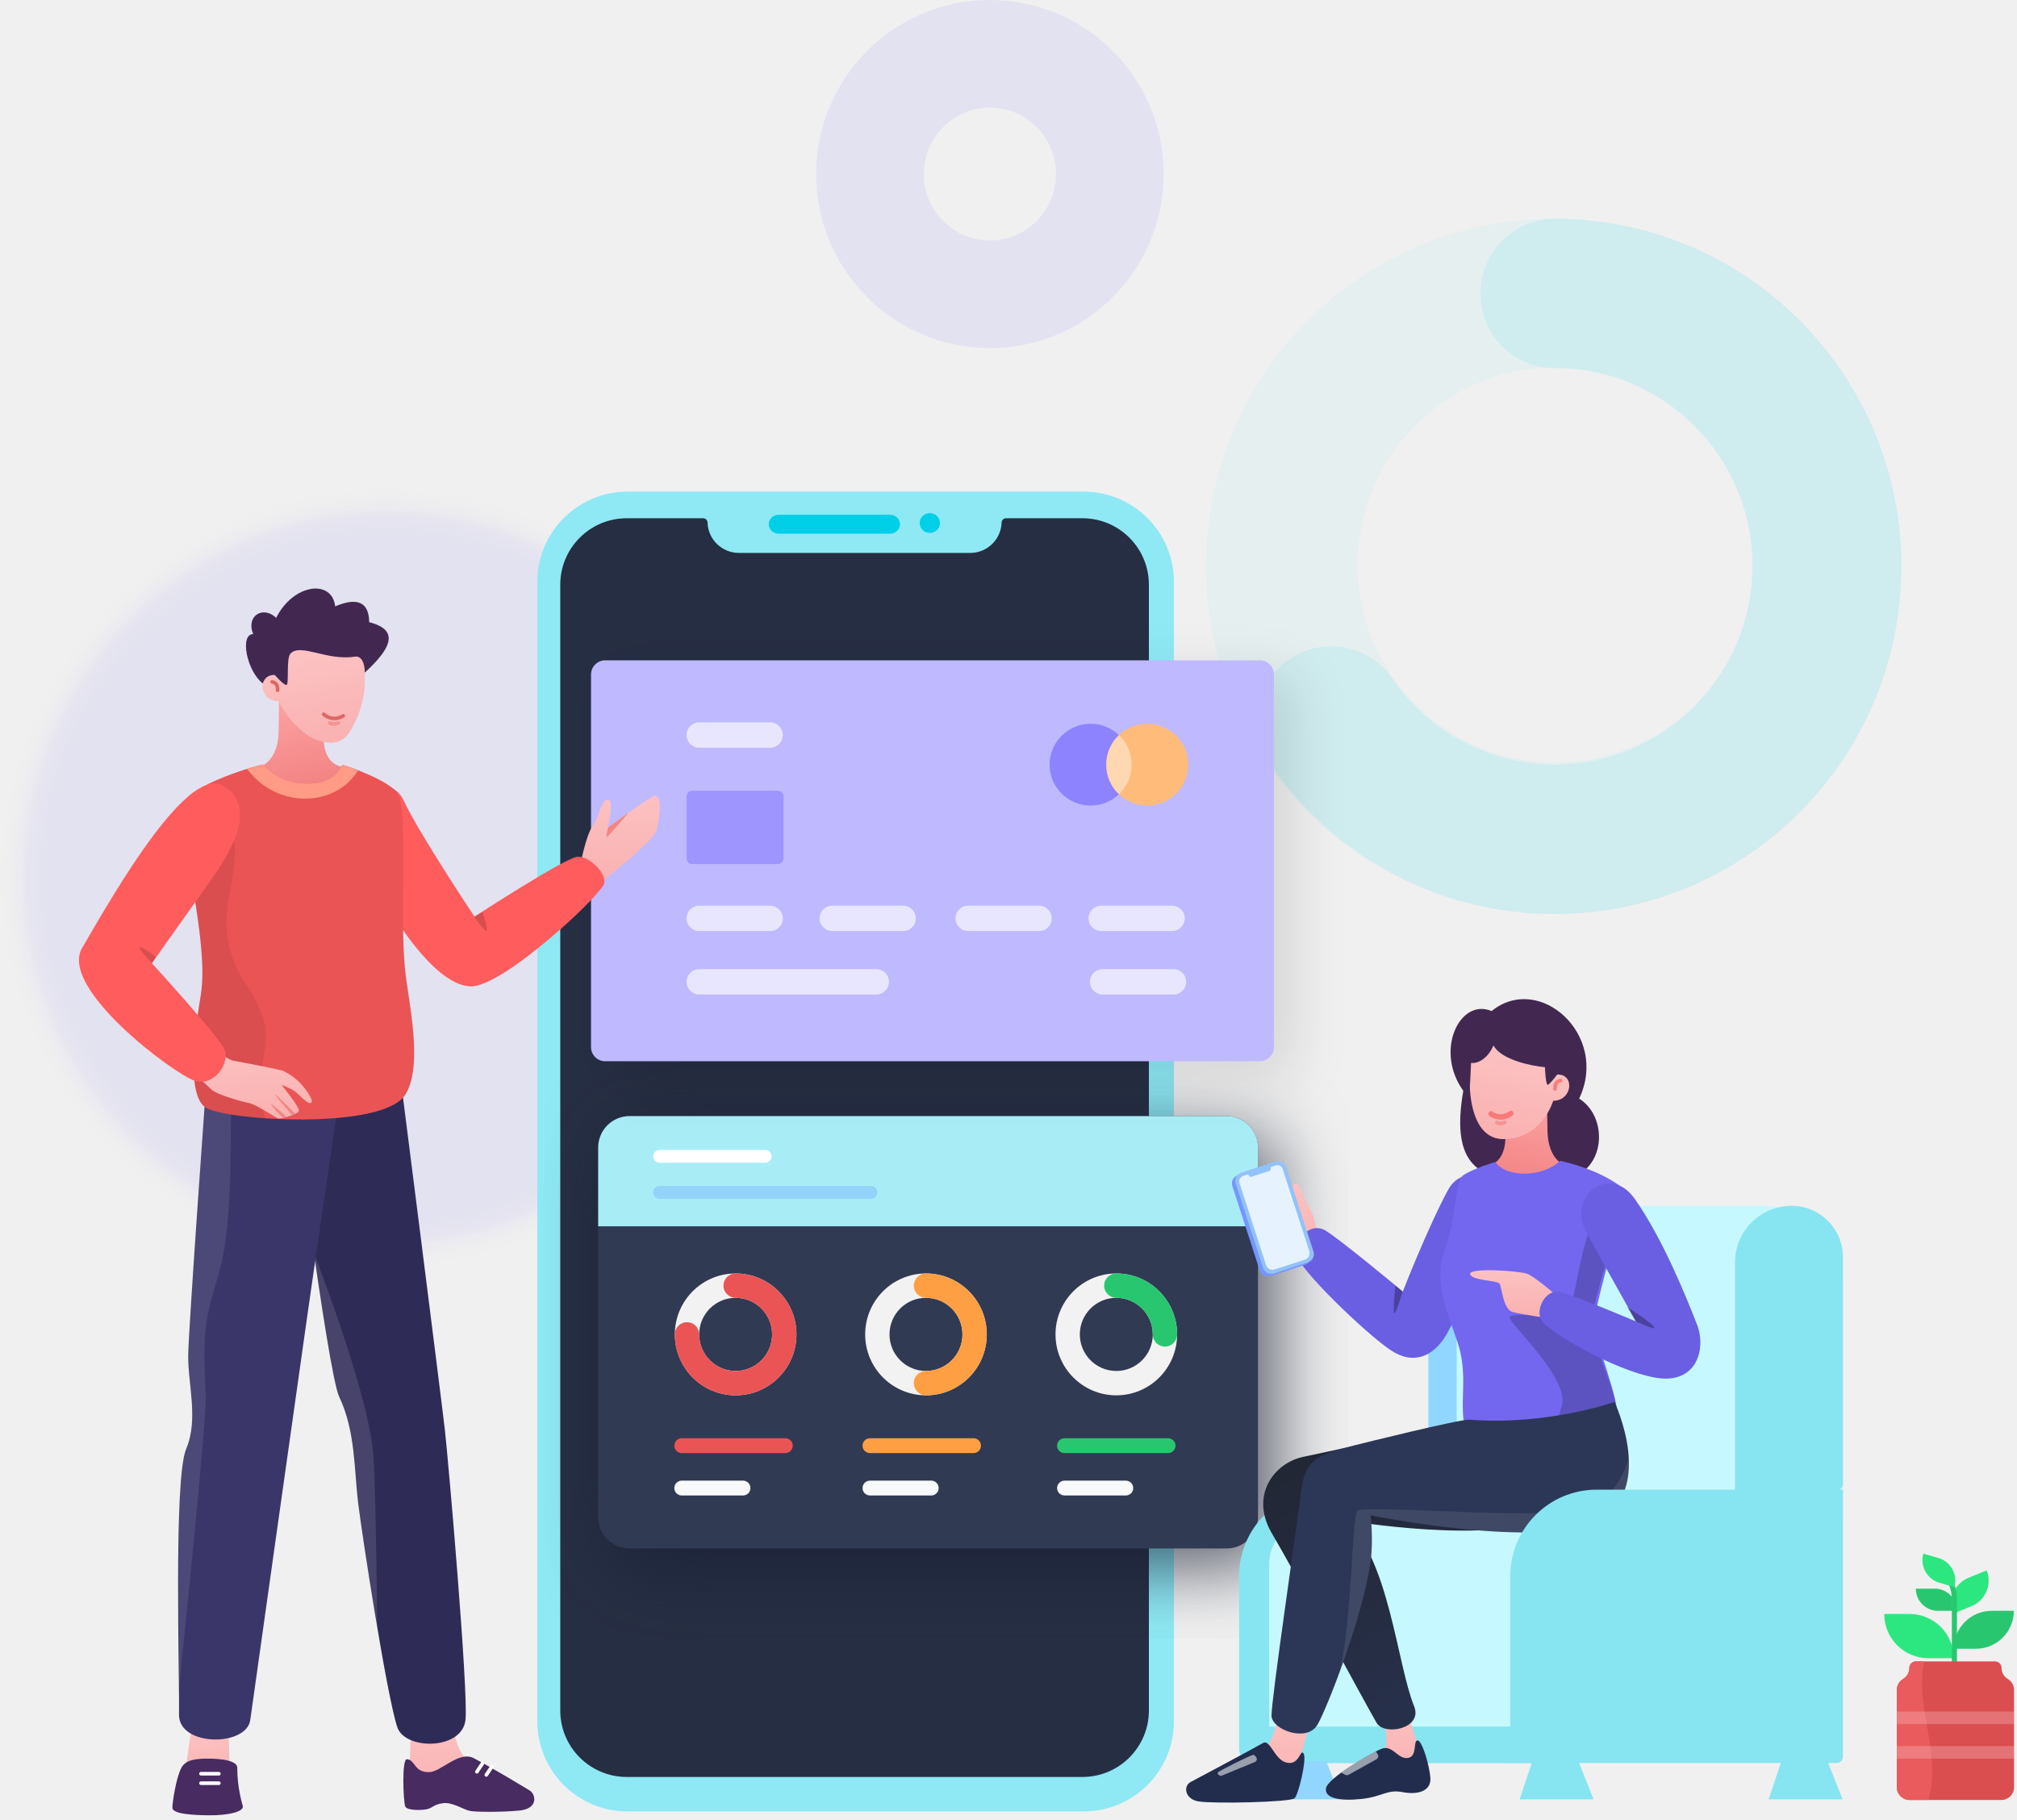
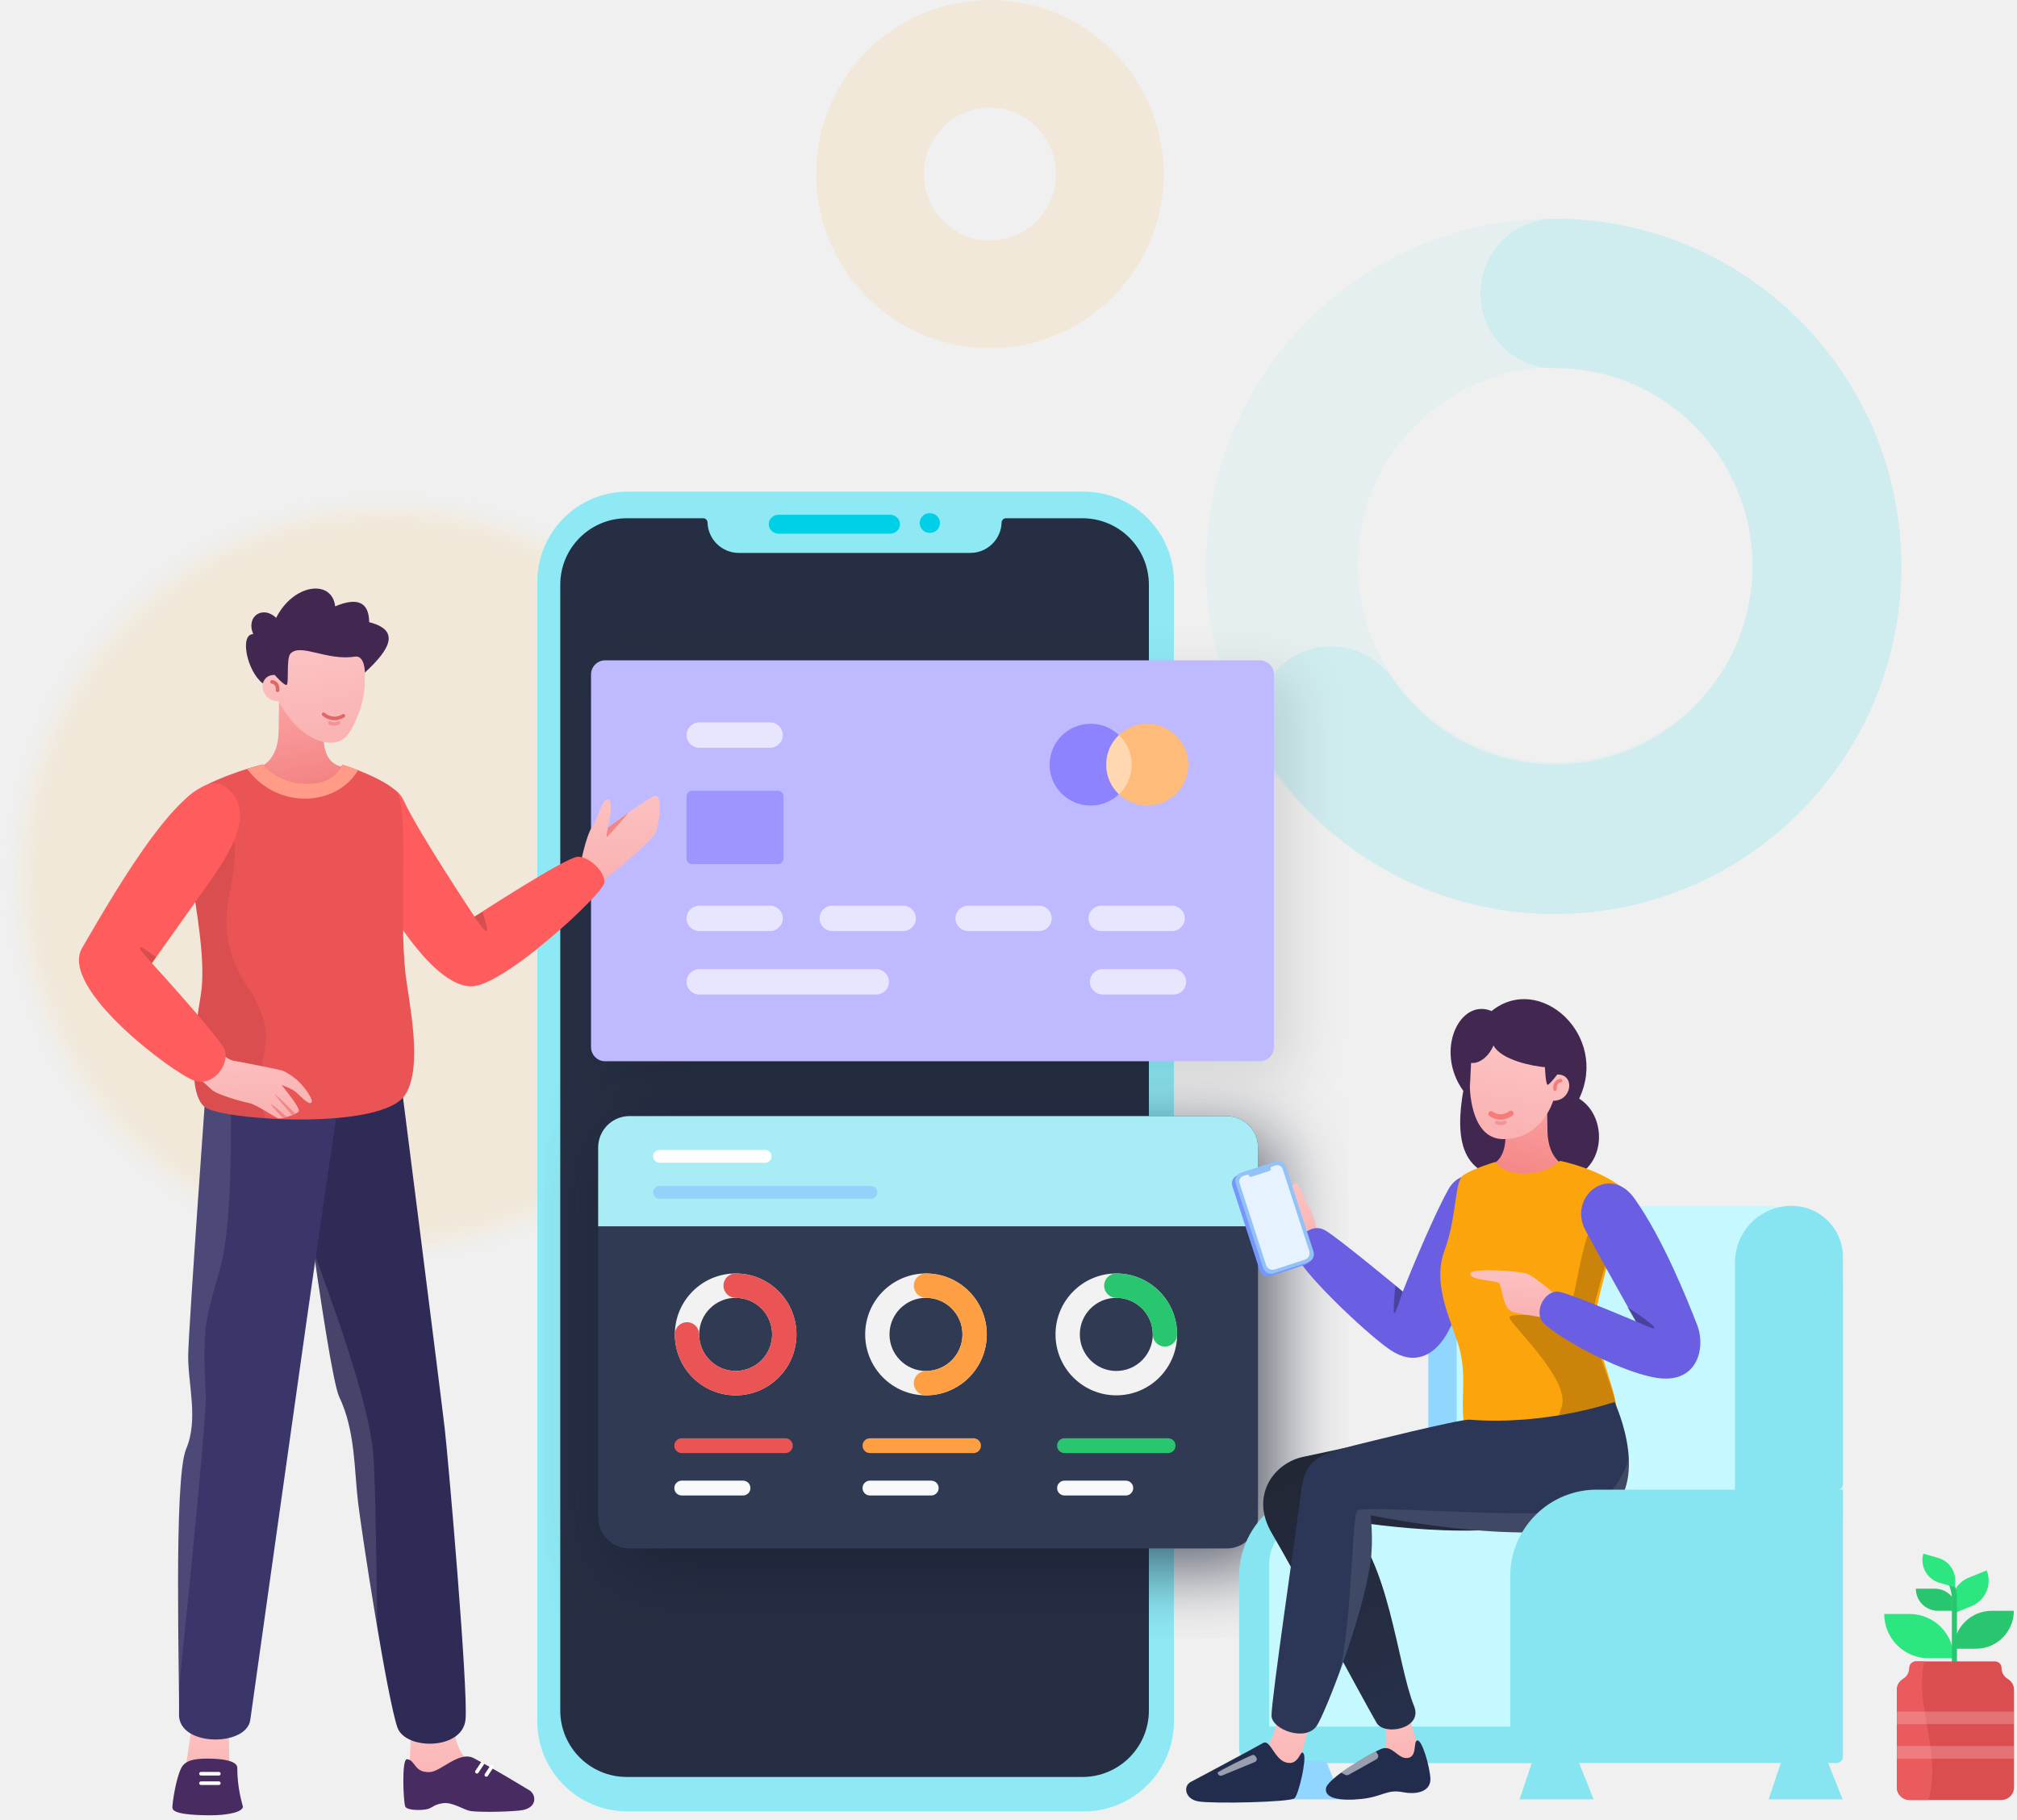
<svg xmlns="http://www.w3.org/2000/svg" width="562" height="507" viewBox="0 0 562 507" fill="none">
  <g id="Illustration">
    <g id="Shape">
      <g id="Oval" opacity="0.1" filter="url(#filter0_f)">
-         <ellipse cx="107.745" cy="244.5" rx="101.745" ry="102.5" fill="#7367F0" />
+         <ellipse cx="107.745" cy="244.5" rx="101.745" ry="102.5" fill="#fca40b" />
      </g>
      <path id="Oval_2" opacity="0.05" fill-rule="evenodd" clip-rule="evenodd" d="M336.032 157.826C336.032 104.326 379.404 60.956 432.906 60.956C486.408 60.956 529.78 104.326 529.78 157.826C529.78 211.326 486.408 254.696 432.906 254.696C379.404 254.696 336.032 211.326 336.032 157.826ZM488.389 157.386C488.389 126.988 463.745 102.346 433.347 102.346C402.948 102.346 378.304 126.988 378.304 157.386C378.304 187.784 402.948 212.426 433.347 212.426C463.745 212.426 488.389 187.784 488.389 157.386Z" fill="#00CFE8" />
-       <ellipse id="Oval_3" opacity="0.1" cx="275.822" cy="48.5" rx="33.416" ry="33.5" stroke="#7367F0" stroke-width="30" />
+       <ellipse id="Oval_3" opacity="0.1" cx="275.822" cy="48.5" rx="33.416" ry="33.5" stroke="#fca40b" stroke-width="30" />
      <path id="Path" opacity="0.1" d="M433.272 60.956C486.572 60.956 529.78 104.326 529.78 157.826C529.78 211.326 486.572 254.696 433.272 254.696C401.162 254.696 371.688 238.816 353.798 212.796C347.287 203.326 349.657 190.352 359.091 183.817C368.431 177.348 381.193 179.615 387.764 188.849L387.961 189.131C398.182 203.997 414.951 213.032 433.272 213.032C463.647 213.032 488.271 188.315 488.271 157.826C488.271 127.642 464.137 103.116 434.181 102.628L433.272 102.621C421.809 102.621 412.517 93.294 412.517 81.789C412.517 70.283 421.809 60.956 433.272 60.956Z" fill="#00CFE8" />
    </g>
    <g id="Mobile Banking App">
      <g id="Phone3">
        <path id="Rectangle" fill-rule="evenodd" clip-rule="evenodd" d="M149.71 162.137C149.71 148.254 160.964 137 174.847 137H301.957C315.84 137 327.094 148.254 327.094 162.137V479.625C327.094 493.508 315.84 504.762 301.957 504.762H174.847C160.964 504.762 149.71 493.508 149.71 479.625V162.137Z" fill="#8EE9F4" />
        <g id="Group 48">
          <path id="Rectangle_2" fill-rule="evenodd" clip-rule="evenodd" d="M156.107 162.933C156.107 152.703 164.4 144.411 174.629 144.411H195.926C196.585 144.411 197.124 144.935 197.144 145.594V145.594C197.28 150.315 201.147 154.072 205.87 154.072H270.352C275.075 154.072 278.942 150.315 279.079 145.594V145.594C279.098 144.935 279.637 144.411 280.297 144.411H301.593C311.822 144.411 320.115 152.703 320.115 162.933V476.634C320.115 486.863 311.822 495.156 301.593 495.156H174.629C164.4 495.156 156.107 486.863 156.107 476.634V162.933Z" fill="#262E43" />
          <mask id="mask0" mask-type="alpha" maskUnits="userSpaceOnUse" x="156" y="144" width="165" height="352">
            <path id="Rectangle_3" fill-rule="evenodd" clip-rule="evenodd" d="M156.107 162.933C156.107 152.703 164.4 144.411 174.629 144.411H195.926C196.585 144.411 197.124 144.935 197.144 145.594V145.594C197.28 150.315 201.147 154.072 205.87 154.072H270.352C275.075 154.072 278.942 150.315 279.079 145.594V145.594C279.098 144.935 279.637 144.411 280.297 144.411H301.593C311.822 144.411 320.115 152.703 320.115 162.933V476.634C320.115 486.863 311.822 495.156 301.593 495.156H174.629C164.4 495.156 156.107 486.863 156.107 476.634V162.933Z" fill="white" />
          </mask>
          <g mask="url(#mask0)">
            <ellipse id="Oval_4" cx="218.287" cy="357.888" rx="14.067" ry="14.053" fill="#E97EFF" fill-opacity="0.549" />
            <path id="Rectangle_4" fill-rule="evenodd" clip-rule="evenodd" d="M176.086 209.239C176.086 206.692 178.15 204.628 180.697 204.628H296.76C299.307 204.628 301.371 206.692 301.371 209.239V209.239C301.371 211.785 299.307 213.85 296.76 213.85H180.697C178.15 213.85 176.086 211.785 176.086 209.239V209.239Z" fill="#E97EFF" fill-opacity="0.549" />
          </g>
        </g>
        <path id="Path_2" d="M248.017 143.438C249.534 143.438 250.764 144.618 250.764 146.073C250.764 147.496 249.588 148.656 248.118 148.706L248.017 148.708H216.95C215.432 148.708 214.202 147.529 214.202 146.073C214.202 144.65 215.378 143.491 216.849 143.44L216.95 143.438H248.017Z" fill="#00CFE8" />
        <path id="Path_3" d="M259.151 142.999C260.669 142.999 261.899 144.228 261.899 145.744C261.899 147.226 260.723 148.434 259.252 148.487L259.151 148.489H259.007C257.49 148.489 256.26 147.26 256.26 145.744C256.26 144.262 257.436 143.054 258.907 143.001L259.007 142.999H259.151Z" fill="#00CFE8" />
      </g>
      <g id="BoardPieChart">
        <g id="Rectangle_5" filter="url(#filter1_d)">
          <path fill-rule="evenodd" clip-rule="evenodd" d="M166.672 319.757C166.672 314.921 170.592 311 175.429 311H341.763C346.6 311 350.52 314.921 350.52 319.757V422.729C350.52 427.565 346.6 431.486 341.763 431.486H175.429C170.592 431.486 166.672 427.565 166.672 422.729V319.757Z" fill="#313A53" />
        </g>
        <mask id="mask1" mask-type="alpha" maskUnits="userSpaceOnUse" x="166" y="311" width="185" height="121">
          <path id="Rectangle_6" fill-rule="evenodd" clip-rule="evenodd" d="M166.672 319.757C166.672 314.921 170.592 311 175.429 311H341.763C346.6 311 350.52 314.921 350.52 319.757V422.729C350.52 427.565 346.6 431.486 341.763 431.486H175.429C170.592 431.486 166.672 427.565 166.672 422.729V319.757Z" fill="white" />
        </mask>
        <g mask="url(#mask1)">
          <path id="Rectangle_7" fill-rule="evenodd" clip-rule="evenodd" d="M162.547 306.275H355.234V341.712H162.547L162.547 306.275Z" fill="#A8EDF6" />
          <path id="Rectangle_8" opacity="0.366" fill-rule="evenodd" clip-rule="evenodd" d="M181.992 332.262C181.992 331.284 182.785 330.49 183.764 330.49H242.682C243.66 330.49 244.453 331.284 244.453 332.262V332.262C244.453 333.241 243.66 334.034 242.682 334.034H183.764C182.785 334.034 181.992 333.241 181.992 332.262V332.262Z" fill="#6FA3FF" />
          <rect id="Rectangle_9" x="181.992" y="320.45" width="32.998" height="3.544" rx="1.772" fill="white" />
          <rect id="Rectangle_10" x="187.885" y="400.774" width="32.998" height="4.134" rx="2.067" fill="#EA5455" />
          <path id="Rectangle_11" fill-rule="evenodd" clip-rule="evenodd" d="M187.885 414.653C187.885 413.512 188.81 412.586 189.952 412.586H207.031C208.173 412.586 209.098 413.512 209.098 414.653V414.653C209.098 415.795 208.173 416.72 207.031 416.72H189.952C188.81 416.72 187.885 415.795 187.885 414.653V414.653Z" fill="#F8F9FA" />
          <rect id="Rectangle_12" x="240.329" y="400.774" width="32.998" height="4.134" rx="2.067" fill="#FF9F43" />
          <path id="Rectangle_13" fill-rule="evenodd" clip-rule="evenodd" d="M240.329 414.653C240.329 413.512 241.255 412.586 242.396 412.586H259.475C260.617 412.586 261.542 413.512 261.542 414.653V414.653C261.542 415.795 260.617 416.72 259.475 416.72H242.396C241.255 416.72 240.329 415.795 240.329 414.653V414.653Z" fill="#F8F9FA" />
          <rect id="Rectangle_14" x="294.541" y="400.774" width="32.998" height="4.134" rx="2.067" fill="#28C76F" />
          <path id="Rectangle_15" fill-rule="evenodd" clip-rule="evenodd" d="M294.541 414.653C294.541 413.512 295.467 412.586 296.608 412.586H313.687C314.829 412.586 315.754 413.512 315.754 414.653V414.653C315.754 415.795 314.829 416.72 313.687 416.72H296.608C295.467 416.72 294.541 415.795 294.541 414.653V414.653Z" fill="#F8F9FA" />
          <g id="Group 3">
            <path id="Oval_5" fill-rule="evenodd" clip-rule="evenodd" d="M311.04 388.814C320.396 388.814 327.981 381.211 327.981 371.834C327.981 362.456 320.396 354.853 311.04 354.853C301.683 354.853 294.099 362.456 294.099 371.834C294.099 381.211 301.683 388.814 311.04 388.814ZM311.04 382.022C305.426 382.022 300.875 377.46 300.875 371.834C300.875 366.207 305.426 361.645 311.04 361.645C316.654 361.645 321.204 366.207 321.204 371.834C321.204 377.46 316.654 382.022 311.04 382.022Z" fill="#F2F2F2" />
            <path id="Path_4" fill-rule="evenodd" clip-rule="evenodd" d="M327.981 371.834C327.981 362.456 320.396 354.853 311.04 354.853C309.168 354.853 307.651 356.374 307.651 358.249C307.651 360.125 309.168 361.645 311.04 361.645C316.59 361.645 321.101 366.104 321.203 371.642L321.204 371.834C321.204 373.709 322.721 375.23 324.593 375.23C326.464 375.23 327.981 373.709 327.981 371.834Z" fill="#28C76F" />
          </g>
          <g id="Group 4">
            <path id="Oval_6" fill-rule="evenodd" clip-rule="evenodd" d="M258.007 388.814C267.363 388.814 274.948 381.211 274.948 371.834C274.948 362.456 267.363 354.853 258.007 354.853C248.65 354.853 241.065 362.456 241.065 371.834C241.065 381.211 248.65 388.814 258.007 388.814ZM258.007 382.022C252.393 382.022 247.842 377.46 247.842 371.834C247.842 366.207 252.393 361.645 258.007 361.645C263.62 361.645 268.171 366.207 268.171 371.834C268.171 377.46 263.62 382.022 258.007 382.022Z" fill="#F2F2F2" />
            <path id="Path_5" d="M258.006 388.814C267.363 388.814 274.948 381.211 274.948 371.834C274.948 362.456 267.363 354.853 258.006 354.853C256.135 354.853 254.618 356.374 254.618 358.249C254.618 360.125 256.135 361.645 258.006 361.645C263.62 361.645 268.171 366.207 268.171 371.834C268.171 377.396 263.723 381.918 258.197 382.02L258.006 382.022C256.135 382.022 254.618 383.542 254.618 385.418C254.618 387.293 256.135 388.814 258.006 388.814Z" fill="#FF9F43" />
          </g>
          <g id="Group 6">
            <path id="Oval_7" fill-rule="evenodd" clip-rule="evenodd" d="M204.973 388.814C214.33 388.814 221.915 381.211 221.915 371.834C221.915 362.456 214.33 354.853 204.973 354.853C195.617 354.853 188.032 362.456 188.032 371.834C188.032 381.211 195.617 388.814 204.973 388.814ZM204.973 382.022C199.36 382.022 194.809 377.46 194.809 371.834C194.809 366.207 199.36 361.645 204.973 361.645C210.587 361.645 215.138 366.207 215.138 371.834C215.138 377.46 210.587 382.022 204.973 382.022Z" fill="#F2F2F2" />
            <path id="Path_6" fill-rule="evenodd" clip-rule="evenodd" d="M188.032 371.834C188.032 381.211 195.617 388.814 204.973 388.814C214.33 388.814 221.915 381.211 221.915 371.834C221.915 362.456 214.33 354.853 204.973 354.853C203.102 354.853 201.585 356.374 201.585 358.249C201.585 360.125 203.102 361.645 204.973 361.645C210.587 361.645 215.138 366.207 215.138 371.834C215.138 377.46 210.587 382.022 204.973 382.022C199.36 382.022 194.809 377.46 194.809 371.834C194.809 369.958 193.292 368.437 191.42 368.437C189.549 368.437 188.032 369.958 188.032 371.834Z" fill="#EA5455" />
          </g>
        </g>
      </g>
      <g id="VisaCard2">
        <g id="Rectangle_16" filter="url(#filter2_d)">
          <path fill-rule="evenodd" clip-rule="evenodd" d="M168.62 184H351.014C353.192 184 354.958 185.771 354.958 187.955V291.769C354.958 293.953 353.192 295.723 351.014 295.723H168.62C166.442 295.723 164.677 293.953 164.677 291.769V187.955C164.677 185.771 166.442 184 168.62 184Z" fill="#BFB9FF" />
        </g>
        <g id="Group 46">
          <g id="Group 45">
            <g id="Group 43">
              <ellipse id="Oval_8" cx="303.887" cy="213.077" rx="11.437" ry="11.395" fill="#8E83FF" />
              <ellipse id="Oval Copy 10" cx="319.661" cy="213.077" rx="11.437" ry="11.395" fill="#FFBB7A" />
              <path id="Path_7" fill-rule="evenodd" clip-rule="evenodd" d="M311.67 204.925L311.775 204.827C313.961 206.902 315.323 209.831 315.323 213.077C315.323 216.323 313.961 219.252 311.775 221.327C309.587 219.253 308.225 216.323 308.225 213.077C308.225 209.882 309.544 206.994 311.67 204.925L311.775 204.827L311.67 204.925Z" fill="white" fill-opacity="0.416" />
            </g>
            <path id="Rectangle_17" fill-rule="evenodd" clip-rule="evenodd" d="M192.873 220.346H216.732C217.604 220.346 218.31 221.05 218.31 221.918V239.207C218.31 240.075 217.604 240.779 216.732 240.779H192.873C192.002 240.779 191.296 240.075 191.296 239.207V221.918C191.296 221.05 192.002 220.346 192.873 220.346Z" fill="#9F95FF" />
          </g>
          <g id="Group 44">
            <path id="Rectangle_18" fill-rule="evenodd" clip-rule="evenodd" d="M194.845 252.37H214.563C216.524 252.37 218.113 253.953 218.113 255.906C218.113 257.859 216.524 259.443 214.563 259.443H194.845C192.885 259.443 191.296 257.859 191.296 255.906C191.296 253.953 192.885 252.37 194.845 252.37Z" fill="white" fill-opacity="0.647" />
            <path id="Rectangle_19" fill-rule="evenodd" clip-rule="evenodd" d="M194.845 270.052H244.141C246.101 270.052 247.69 271.635 247.69 273.588C247.69 275.541 246.101 277.125 244.141 277.125H194.845C192.885 277.125 191.296 275.541 191.296 273.588C191.296 271.635 192.885 270.052 194.845 270.052Z" fill="white" fill-opacity="0.647" />
            <path id="Rectangle_20" fill-rule="evenodd" clip-rule="evenodd" d="M307.239 270.052H326.957C328.917 270.052 330.506 271.635 330.506 273.588C330.506 275.541 328.917 277.125 326.957 277.125H307.239C305.279 277.125 303.689 275.541 303.689 273.588C303.689 271.635 305.279 270.052 307.239 270.052Z" fill="white" fill-opacity="0.647" />
            <path id="Rectangle_21" fill-rule="evenodd" clip-rule="evenodd" d="M194.845 201.289H214.563C216.524 201.289 218.113 202.872 218.113 204.825C218.113 206.778 216.524 208.362 214.563 208.362H194.845C192.885 208.362 191.296 206.778 191.296 204.825C191.296 202.872 192.885 201.289 194.845 201.289Z" fill="white" fill-opacity="0.647" />
            <path id="Rectangle Copy 38" fill-rule="evenodd" clip-rule="evenodd" d="M231.915 252.37H251.634C253.594 252.37 255.183 253.953 255.183 255.906C255.183 257.859 253.594 259.443 251.634 259.443H231.915C229.955 259.443 228.366 257.859 228.366 255.906C228.366 253.953 229.955 252.37 231.915 252.37Z" fill="white" fill-opacity="0.647" />
            <path id="Rectangle Copy 39" fill-rule="evenodd" clip-rule="evenodd" d="M269.775 252.37H289.493C291.453 252.37 293.042 253.953 293.042 255.906C293.042 257.859 291.453 259.443 289.493 259.443H269.775C267.815 259.443 266.226 257.859 266.226 255.906C266.226 253.953 267.815 252.37 269.775 252.37Z" fill="white" fill-opacity="0.647" />
            <path id="Rectangle Copy 40" fill-rule="evenodd" clip-rule="evenodd" d="M306.845 252.37H326.563C328.524 252.37 330.113 253.953 330.113 255.906C330.113 257.859 328.524 259.443 326.563 259.443H306.845C304.885 259.443 303.296 257.859 303.296 255.906C303.296 253.953 304.885 252.37 306.845 252.37Z" fill="white" fill-opacity="0.647" />
          </g>
        </g>
      </g>
      <g id="Men1.1">
        <g id="LLeg">
          <path id="Path_8" fill-rule="evenodd" clip-rule="evenodd" d="M126.372 479.69C126.372 479.69 126.236 488.374 131.569 491.458C136.901 494.543 145.162 500.274 145.162 500.274L113.735 501.339L114.631 479.612L126.372 479.69Z" fill="url(#paint0_linear)" />
          <path id="Path_9" fill-rule="evenodd" clip-rule="evenodd" d="M113.405 490.205C115.835 490.456 115.304 493.971 119.713 493.8C122.926 493.675 127.937 487.749 132.059 489.944C138.35 493.294 145.727 497.812 147.536 498.887C149.345 499.963 150.06 504.021 144.715 504.519C139.603 504.995 132.704 504.942 130.976 504.627C129.247 504.312 126.041 502.107 123.461 502.459C120.882 502.812 120.588 503.702 119.147 504.095C117.705 504.489 113.354 504.575 112.903 503.36C112.385 501.966 111.866 490.047 113.405 490.205Z" fill="#482B61" />
          <path id="Path_10" fill-rule="evenodd" clip-rule="evenodd" d="M110.969 295.474C110.969 295.474 122.957 389.573 123.959 398.472C124.961 407.371 130.465 470.679 129.712 479.123C128.944 487.723 112.857 487.769 110.699 481.281C107.745 472.4 100.916 428.014 99.787 418.746C98.658 409.477 99.054 398.716 94.516 389.225C91.266 382.43 80.513 297.886 80.513 297.886L110.969 295.474Z" fill="#2F2B57" />
          <path id="Path_11" opacity="0.591" fill-rule="evenodd" clip-rule="evenodd" d="M103.922 404.214L103.965 404.637C104.422 409.552 104.806 425.834 105.116 453.481L104.426 449.352C102.262 436.258 100.34 423.287 99.787 418.746C98.681 409.67 99.038 399.163 94.793 389.82L94.515 389.225C93.085 386.234 90.201 368.185 87.421 348.911L88.294 351.248C97.578 376.216 102.787 393.871 103.922 404.214Z" fill="white" fill-opacity="0.192" />
          <path id="Path 10" d="M134.382 491.454L132.879 493.704" stroke="white" stroke-linecap="round" />
          <path id="Path 10_2" d="M137.007 492.334L135.504 494.584" stroke="white" stroke-linecap="round" />
        </g>
        <g id="RLeg">
          <path id="Path_12" fill-rule="evenodd" clip-rule="evenodd" d="M53.349 481.682L50.536 500.672L64.13 500.604L63.685 481.329L53.349 481.682Z" fill="url(#paint1_linear)" />
          <path id="Path_13" fill-rule="evenodd" clip-rule="evenodd" d="M48.032 503.745C47.986 502.637 49.018 495.451 50.536 492.605C51.638 490.542 54.08 490.058 57.654 490.044C62.264 490.026 66.117 490.723 66.112 492.605C66.096 498.366 67.556 502.796 67.654 503.302C67.943 504.787 63.819 505.896 58.188 505.839C53.578 505.794 48.102 505.473 48.032 503.745Z" fill="#482B61" />
          <path id="Path_14" fill-rule="evenodd" clip-rule="evenodd" d="M95.56 298.563C95.56 298.563 89.327 340.561 85.554 367.134C81.847 393.245 70.868 471.132 69.733 479.285C68.691 486.77 49.68 486.77 49.88 477.705C50.08 468.64 48.32 412.152 51.86 403.789C55.4 395.425 52.318 385.692 52.447 377.567C52.576 369.442 57.667 299.106 57.667 299.106L95.56 298.563Z" fill="#3A3669" />
          <path id="Path_15" opacity="0.462" fill-rule="evenodd" clip-rule="evenodd" d="M61.462 353.024L61.164 354.105C57.556 367.072 56.31 368.241 57.333 388.923L57.343 389.344C57.379 394.547 54.904 421.474 49.919 470.126L49.897 467.101C49.722 447.254 48.991 411.369 51.77 404.014L51.86 403.789C55.4 395.425 52.318 385.692 52.446 377.567C52.576 369.442 57.667 299.106 57.667 299.106L64.17 299.012L64.236 302.234C64.704 327.396 63.779 344.326 61.462 353.024V353.024Z" fill="white" fill-opacity="0.192" />
          <path id="Path 9" d="M56.007 494.256H60.983" stroke="white" stroke-linecap="round" />
          <path id="Path 9_2" d="M56.007 496.894H60.983" stroke="white" stroke-linecap="round" />
        </g>
        <g id="Head">
          <path id="Path_16" fill-rule="evenodd" clip-rule="evenodd" d="M72.242 213.711C72.242 213.711 77.449 212.483 77.63 203.907C77.811 195.331 77.684 192.404 77.684 192.404L90.029 192.196C90.029 192.196 90.154 201.754 90.155 205.21C90.16 214.495 96.597 213.711 96.597 213.711C96.597 213.711 95.259 221.24 84.866 221.827C76.751 222.287 72.242 213.711 72.242 213.711Z" fill="url(#paint2_linear)" />
          <g id="Head1">
            <path id="Path_17" fill-rule="evenodd" clip-rule="evenodd" d="M76.552 188.069C71.435 187.87 72.269 195.399 77.585 195.389C77.585 195.389 83.297 206.933 92.265 206.963C96.585 206.977 97.996 203.11 99.291 200.395C100.586 197.68 101.536 193.619 101.615 191.132C101.7 188.481 101.711 179.77 101.711 179.77L76.352 179.759L76.552 188.069Z" fill="url(#paint3_linear)" />
            <path id="Path_18" d="M91.906 201.462C92.673 201.885 93.585 201.781 94.292 201.462" stroke="#F49494" stroke-linecap="round" />
            <path id="Path 8" d="M77.349 192.367C77.401 191.159 77.035 190.2 75.81 190.008" stroke="#DE6767" stroke-linecap="round" />
            <path id="Path_19" fill-rule="evenodd" clip-rule="evenodd" d="M76.551 188.069C76.551 188.069 78.904 190.799 79.774 190.874C80.645 190.949 79.653 183.487 80.934 182.128C83.75 179.14 91.107 184.216 98.844 182.976C101.71 182.517 101.659 187.415 101.659 187.415C108.892 180.786 111.514 175.557 102.871 173.373C102.802 167.763 99.591 166.355 93.382 168.957C92.552 161.378 81.824 162.522 76.941 172.164C73.407 168.707 68.439 171.498 70.547 176.699C66.741 176.699 68.724 186.925 73.21 190.439C73.745 188.904 74.723 188.069 76.551 188.069Z" fill="#422851" />
            <path id="Path_20" d="M90.171 199.031C90.171 199.031 92.607 201.335 95.666 199.459" stroke="#DE6767" stroke-linecap="round" />
          </g>
        </g>
        <g id="LArm">
          <g id="Group 3_2">
            <path id="Path_21" fill-rule="evenodd" clip-rule="evenodd" d="M161.671 241.247C161.671 241.247 163.135 233.107 165.072 230.255C167.01 227.403 167.574 222.61 169.402 222.786C171.23 222.963 169.399 230.614 169.399 230.614C169.399 230.614 177.923 224.219 181.79 222.015C185.319 220.006 183.383 230.404 182.831 231.729C181.518 234.885 166.322 246.793 166.322 246.793C166.322 246.793 162.003 241.971 161.671 241.247Z" fill="url(#paint4_linear)" />
            <path id="Path_22" fill-rule="evenodd" clip-rule="evenodd" d="M169.4 230.614C169.4 230.614 168.77 233.231 169.084 233.231C169.399 233.231 175.184 226.405 175.184 226.405L169.4 230.614Z" fill="#F28585" />
          </g>
          <path id="Path_23" fill-rule="evenodd" clip-rule="evenodd" d="M112.464 223.029C116.632 232.068 132.22 255.423 132.22 255.423C132.22 255.423 157.765 238.768 161.016 238.734C164.266 238.699 168.68 243.012 168.402 245.989C168.125 248.966 140.156 275.074 131.186 274.854C117.238 274.512 99.747 238.241 97.951 233.393C93.141 220.407 108.398 214.213 112.464 223.029Z" fill="#FF5C5D" />
          <path id="Path 5" fill-rule="evenodd" clip-rule="evenodd" d="M132.128 255.406C132.128 255.406 135.078 259.727 135.606 259.444C136.135 259.16 134.447 254.161 134.447 254.161L132.128 255.406Z" fill="black" fill-opacity="0.16" />
        </g>
        <g id="Body">
          <path id="Path_24" fill-rule="evenodd" clip-rule="evenodd" d="M50.768 224.475C49.459 230.751 58.422 262.381 55.956 277.178C54.006 288.882 52.144 304.996 57.199 308.573C62.345 312.216 106.644 315.108 112.959 304.996C117.968 296.973 113.867 279.182 112.959 271.066C111.147 254.875 113.883 226.894 110.809 221.171C108.902 217.621 95.902 213.043 95.413 213.185C94.925 213.327 93.777 218.357 85.557 218.357C77.337 218.357 73.707 213.185 73.265 213.043C72.823 212.901 51.952 218.798 50.768 224.475Z" fill="#EA5455" />
          <path id="Path_25" fill-rule="evenodd" clip-rule="evenodd" d="M73.244 213.041L73.265 213.043C73.707 213.185 77.337 218.357 85.557 218.357C93.777 218.357 94.925 213.327 95.413 213.185C95.59 213.134 97.396 213.697 99.722 214.606L99.712 214.713C93.836 224.579 77.677 225.795 69.04 214.507L68.845 214.246L69.808 213.947C71.573 213.411 72.835 213.088 73.178 213.045L73.244 213.041Z" fill="#FF9B86" />
          <path id="Path_26" fill-rule="evenodd" clip-rule="evenodd" d="M50.796 228.834L51.52 228.935C59.204 230.034 63.71 231.773 65.039 234.152C65.911 235.712 65.506 240.991 63.823 249.988L63.644 250.932C62.083 259.088 63.868 267.524 68.58 274.33L68.845 274.707C70.439 276.936 71.908 279.872 73.252 283.514C76.372 291.962 69.737 299.081 73.939 311.649L73.081 311.586C65.27 310.988 58.953 309.815 57.199 308.573C52.144 304.996 54.006 288.882 55.956 277.179C58.054 264.588 51.878 239.811 50.796 228.834Z" fill="black" fill-opacity="0.067" />
        </g>
        <g id="Rarm">
          <g id="Group 2">
            <path id="Path_27" fill-rule="evenodd" clip-rule="evenodd" d="M59.774 291.701C59.774 291.701 62.723 295.18 65.24 295.613C67.757 296.046 78.291 298.106 78.934 298.411C79.542 298.7 81.62 299.794 83.397 301.549C84.937 303.07 87.6 306.677 86.707 307.297C85.752 307.961 83.175 304.708 81.882 303.904C80.526 303.061 78.442 302.314 78.442 302.314C78.442 302.314 83.597 308.533 83.269 309.619C83.03 310.412 78.646 311.767 77.709 311.665C76.772 311.563 71.607 307.782 69.285 307.341C67.675 307.037 60.466 305.084 58.946 303.618C57.425 302.151 54.006 299.174 54.006 299.174L59.774 291.701Z" fill="url(#paint5_linear)" />
            <path id="Path_28" fill-rule="evenodd" clip-rule="evenodd" d="M82.275 310.34C82.275 310.34 76.88 304.905 76.655 304.997C76.43 305.09 81.356 310.719 81.356 310.719L82.275 310.34Z" fill="#F28585" />
            <path id="Path_29" fill-rule="evenodd" clip-rule="evenodd" d="M79.871 311.233C79.871 311.233 75.829 307.53 75.565 307.709C75.301 307.887 78.802 311.535 78.802 311.535L79.871 311.233Z" fill="#F28585" />
          </g>
          <path id="Path_30" fill-rule="evenodd" clip-rule="evenodd" d="M62.706 219.232C71.036 225.093 65.471 235.748 58.56 245.521C52.105 254.65 42.321 268.401 42.321 268.401C42.321 268.401 60.718 288.554 62.496 292.282C64.273 296.011 59.734 303.014 54.093 301.101C48.45 299.189 16.343 275.404 22.872 264.164C32.845 246.995 52.868 212.309 62.706 219.232Z" fill="#FF5C5D" />
          <path id="Path 6" fill-rule="evenodd" clip-rule="evenodd" d="M42.321 268.401C42.321 268.401 38.546 264.407 38.898 263.945C39.251 263.482 43.506 266.747 43.506 266.747L42.321 268.401Z" fill="black" fill-opacity="0.16" />
        </g>
      </g>
      <g id="Group 7">
        <path id="Rectangle_22" fill-rule="evenodd" clip-rule="evenodd" d="M345.257 439.204C345.257 425.888 356.052 415.093 369.368 415.093L437.966 415.093V487.26C437.966 489.469 436.175 491.26 433.966 491.26H349.257C347.048 491.26 345.257 489.469 345.257 487.26L345.257 439.204Z" fill="#86E5F0" />
        <path id="Rectangle_23" fill-rule="evenodd" clip-rule="evenodd" d="M353.633 476.224L421.269 476.224V491.26H353.633L353.633 476.224Z" fill="#86E5F0" />
        <path id="Path_31" fill-rule="evenodd" clip-rule="evenodd" d="M439.769 490.715L444.035 501.401H423.41L426.984 490.715H439.769Z" fill="#86E5F0" />
        <path id="Path_32" fill-rule="evenodd" clip-rule="evenodd" d="M369.497 490.715L373.764 501.401H353.139L356.713 490.715H369.497Z" fill="#91D6FF" />
        <path id="Path_33" fill-rule="evenodd" clip-rule="evenodd" d="M509.161 490.715L513.428 501.401H492.803L496.377 490.715H509.161Z" fill="#86E5F0" />
        <path id="Rectangle_24" fill-rule="evenodd" clip-rule="evenodd" d="M397.97 360.481C397.97 347.368 408.449 336.659 421.558 336.375L438.492 336.008V422.277H397.97L397.97 360.481Z" fill="#91D6FF" />
        <path id="Rectangle_25" fill-rule="evenodd" clip-rule="evenodd" d="M405.875 360.119C405.875 346.803 416.67 336.008 429.986 336.008H491.667C503.729 336.008 513.507 345.786 513.507 357.848V422.288C513.507 423.253 512.725 424.035 511.76 424.035H405.875L405.875 360.119Z" fill="#C6F9FF" />
        <path id="Rectangle_26" fill-rule="evenodd" clip-rule="evenodd" d="M483.427 351.792C483.427 343.074 490.493 336.008 499.21 336.008V336.008C507.106 336.008 513.507 342.409 513.507 350.305V413.499C513.507 414.464 512.725 415.246 511.76 415.246H483.427V351.792Z" fill="#86E5F0" />
        <path id="Rectangle_27" fill-rule="evenodd" clip-rule="evenodd" d="M353.633 435.799C353.633 428.84 359.274 423.199 366.233 423.199H433.69V481.124H353.633V435.799Z" fill="#C6F9FF" />
        <g id="Wom1.4">
          <g id="Head_2">
            <path id="Path_34" fill-rule="evenodd" clip-rule="evenodd" d="M436.719 328.514C447.465 326.01 448.172 311.252 440.003 306.133C448.428 288.461 428.945 270.915 415.599 281.736C406.85 277.989 399.579 292.611 407.72 303.968C404.307 323.468 411.254 328.509 423.777 328.723L436.719 328.514Z" fill="#422851" />
            <path id="Path_35" fill-rule="evenodd" clip-rule="evenodd" d="M436.585 324.989C436.585 324.989 431.358 323.762 431.176 315.192C430.995 306.622 431.122 303.696 431.122 303.696L419.608 303.488C419.608 303.488 419.483 313.039 419.481 316.494C419.476 325.773 413.015 324.989 413.015 324.989C413.015 324.989 414.358 332.513 424.791 333.1C432.937 333.559 436.585 324.989 436.585 324.989Z" fill="url(#paint6_linear)" />
            <path id="Path_36" fill-rule="evenodd" clip-rule="evenodd" d="M433.807 299.417C438.944 299.218 438.106 306.741 432.77 306.731C432.77 306.731 429.671 317.419 418.912 317.419C410.173 317.419 409.605 304.962 409.526 302.477C409.44 299.828 409.43 291.123 409.43 291.123L434.007 291.112L433.807 299.417Z" fill="url(#paint7_linear)" />
            <path id="Path_37" d="M420.985 310.239C420.985 310.239 418.423 312.41 415.454 310.377" stroke="#F77B7B" stroke-width="1.5" stroke-linecap="round" />
            <path id="Path_38" d="M419.294 312.753C418.497 313.121 417.729 313.148 417.044 312.781" stroke="#F49494" stroke-linecap="round" />
            <path id="Path 8_2" d="M433.284 303.463C433.231 302.256 433.599 301.297 434.829 301.105" stroke="#F77B7B" stroke-linecap="round" />
            <path id="Path_39" fill-rule="evenodd" clip-rule="evenodd" d="M434.62 298.487C434.62 298.487 431.805 302.267 431.234 302.287C430.664 302.307 430.464 297.371 430.464 297.371C427.011 297.107 418.271 295.366 416.128 291.309C414.63 294.888 411.766 296.478 409.884 296.173L409.527 303.778L408.649 288.489H435.309L434.62 298.487Z" fill="#422851" />
          </g>
          <g id="LLeg_2">
            <path id="Path_40" fill-rule="evenodd" clip-rule="evenodd" d="M383.979 476.119C383.979 476.119 388.587 485.431 384.809 488.365C381.026 491.3 371.033 496.801 371.033 496.801L397.508 495.136L391.623 474.826L383.979 476.119Z" fill="url(#paint8_linear)" />
            <path id="Path_41" fill-rule="evenodd" clip-rule="evenodd" d="M394.947 484.981C393.64 485.134 395.035 489.535 392.207 489.87C389.383 490.204 388.011 486.034 384.808 487.356C381.604 488.678 369.92 495.513 369.46 498.307C368.994 501.1 373.347 501.922 379.317 501.291C385.287 500.66 386.387 498.535 390.869 499.391C395.345 500.247 398.699 498.883 398.551 495.61C398.403 492.338 396.253 484.828 394.947 484.981Z" fill="#222D4E" />
            <path id="Path 14" fill-rule="evenodd" clip-rule="evenodd" d="M383.346 488.034L383.856 488.799C384.18 489.285 384.021 489.943 383.511 490.227L375.781 494.543C375.491 494.706 375.138 494.713 374.841 494.562L373.672 493.968C375.597 492.573 377.172 491.524 378.912 490.495C380.248 489.704 381.727 488.889 383.346 488.034Z" fill="white" fill-opacity="0.541" />
            <path id="Path_42" fill-rule="evenodd" clip-rule="evenodd" d="M423.859 394.043C415.844 394.402 371.235 404.274 363.13 405.951C355.026 407.628 348.174 416.704 354.354 427.213C361.295 439.01 379.205 472.514 383.554 480.066C385.706 483.805 396.564 481.709 394.014 475.434C389.259 463.738 387.051 434.356 374.929 423.643C374.929 423.643 415.695 430.742 433.304 422.61C446.102 416.699 443.207 393.178 423.859 394.043Z" fill="url(#paint9_linear)" />
          </g>
          <g id="LArm_2">
            <path id="Path_43" fill-rule="evenodd" clip-rule="evenodd" d="M367.069 346.62C367.069 346.62 367.159 340.095 364.878 336.684C362.597 333.274 362.506 329.652 360.78 329.77C359.053 329.889 360.763 338.309 360.763 338.309C360.763 338.309 358.572 337.471 356.999 336.412C355.425 335.353 350.653 330.131 349.538 331.057C347.647 332.633 350.693 341.527 352.351 343.305C354.015 345.083 363.106 350.932 363.106 350.932L367.069 346.62Z" fill="url(#paint10_linear)" />
            <path id="Path_44" fill-rule="evenodd" clip-rule="evenodd" d="M416.324 342.71C412.596 351.363 405.769 367.258 402.955 372C399.428 377.939 393.866 380.556 387.354 376.149C380.512 371.519 361.671 353.46 361.119 349.369C360.572 345.279 365.183 340.37 369.355 342.912C373.528 345.453 390.866 359.89 390.866 359.89C390.866 359.89 397.863 341.943 403.492 331.546C408.366 322.551 421.999 329.556 416.324 342.71Z" fill="#6A5EE3" />
            <path id="Path_45" fill-rule="evenodd" clip-rule="evenodd" d="M390.793 359.899C390.793 359.899 388.914 366.277 388.474 365.908C388.035 365.538 388.81 358.232 388.81 358.232L390.793 359.899Z" fill="black" fill-opacity="0.303" />
          </g>
          <g id="PhoneMini4">
            <g id="Group 3_3">
              <path id="Rectangle_28" d="M343.366 330.492C342.956 329.231 343.646 327.877 344.907 327.468L354.376 324.391C355.637 323.981 356.991 324.671 357.4 325.932L365.043 349.452C365.452 350.713 364.762 352.067 363.502 352.477L354.032 355.553C352.772 355.963 351.418 355.273 351.008 354.013L343.366 330.492Z" fill="#7596FF" />
              <rect id="Rectangle_29" x="343.561" y="327.497" width="14.757" height="29.531" rx="2.4" transform="rotate(-18 343.561 327.497)" fill="#93C2F9" />
              <path id="Rectangle_30" d="M346.395 327.685L347.46 327.339C347.677 327.268 347.908 327.366 348.012 327.56L348.045 327.637C348.124 327.881 348.387 328.015 348.63 327.936L353.763 326.268C353.98 326.198 354.109 325.983 354.08 325.764L354.061 325.683C353.982 325.438 354.115 325.176 354.359 325.097L355.418 324.753C356.205 324.497 357.047 324.894 357.36 325.645L357.406 325.767V325.767L364.806 348.613C365.128 349.611 364.582 350.681 363.587 351.006L355.166 353.742C354.213 354.053 353.193 353.567 352.822 352.652L352.776 352.524C352.775 352.524 352.775 352.523 352.777 352.522L345.378 329.681C345.108 328.849 345.563 327.955 346.395 327.685Z" fill="#E6F3FF" />
            </g>
          </g>
          <g id="Body_2">
-             <path id="Path_46" fill-rule="evenodd" clip-rule="evenodd" d="M453.585 332.284C453.585 332.284 444.6 362.387 444.334 368.085C444.068 373.784 451.683 390.533 450.386 394.766C447.397 404.548 409.233 408.761 407.775 395.601C407.095 389.463 408.51 383.955 406.879 376.723C405.254 369.492 398.723 358.745 402.428 348.642C406.132 338.538 405.139 329.191 407.789 327.424C410.439 325.657 416.632 323.781 416.632 323.781C419.644 328.216 429.812 328.151 434.664 323.468C434.664 323.468 446.718 325.808 453.585 332.284Z" fill="#7367F0" />
+             <path id="Path_46" fill-rule="evenodd" clip-rule="evenodd" d="M453.585 332.284C453.585 332.284 444.6 362.387 444.334 368.085C444.068 373.784 451.683 390.533 450.386 394.766C447.397 404.548 409.233 408.761 407.775 395.601C407.095 389.463 408.51 383.955 406.879 376.723C405.254 369.492 398.723 358.745 402.428 348.642C406.132 338.538 405.139 329.191 407.789 327.424C410.439 325.657 416.632 323.781 416.632 323.781C419.644 328.216 429.812 328.151 434.664 323.468C434.664 323.468 446.718 325.808 453.585 332.284Z" fill="#fca40b" />
            <path id="Path_47" fill-rule="evenodd" clip-rule="evenodd" d="M445.534 337.16C439.545 346.67 439.563 363.228 436.346 365.396C433.13 367.565 420.61 365.437 420.61 367.154C420.61 368.871 437.911 384.61 435.071 392.133C433.584 396.073 433.987 399.597 436.281 402.707L437.03 402.543C443.847 401.002 449.327 398.234 450.386 394.766C451.683 390.533 443.19 373.784 443.456 368.085C443.682 363.248 450.823 340.826 452.977 334.159C451.223 331.064 448.743 332.064 445.534 337.16Z" fill="black" fill-opacity="0.199" />
          </g>
          <g id="RArm">
            <path id="Path_48" fill-rule="evenodd" clip-rule="evenodd" d="M435.32 362.39C435.32 362.39 427.752 355.688 425.436 354.911C423.119 354.133 409.551 353.199 409.637 354.956C409.734 356.839 417.021 356.73 417.776 357.657C418.531 358.583 418.703 364.914 421.557 365.624C424.406 366.335 432.946 367.561 432.946 367.561L435.32 362.39Z" fill="url(#paint11_linear)" />
            <path id="Path_49" fill-rule="evenodd" clip-rule="evenodd" d="M455.454 334.014C463.427 345.273 470.234 362.424 472.847 369.111C475.46 375.798 472.824 385.883 461.335 383.903C449.865 381.928 431.617 371.198 429.598 368.068C427.579 364.938 430.646 359.242 434.509 359.987C438.087 360.677 455.838 368.229 455.838 368.229C455.838 368.229 444.418 347.976 441.63 342.546C436.972 333.479 448.431 324.093 455.454 334.014Z" fill="#6A5EE3" />
            <path id="Path_50" fill-rule="evenodd" clip-rule="evenodd" d="M455.658 368.091C455.658 368.091 461.639 371.064 460.91 369.817C460.18 368.57 453.376 364.189 453.376 364.189L455.658 368.091Z" fill="black" fill-opacity="0.303" />
          </g>
          <g id="RLeg_2">
            <path id="Path_51" fill-rule="evenodd" clip-rule="evenodd" d="M356.139 476.493C356.139 476.493 356.278 487.453 347.252 491.551C338.231 495.648 331.804 495.402 332.622 498.57C333.44 501.737 356.92 501.609 359.112 499.132C360.981 497.024 365.045 477.399 366.164 478.9L356.139 476.493Z" fill="url(#paint12_linear)" />
            <path id="Path_52" fill-rule="evenodd" clip-rule="evenodd" d="M363.281 488.761C362.273 486.813 362.209 492.295 358.234 491.087C355.007 490.106 353.904 484.495 351.865 485.724C349.827 486.953 331.88 496.482 331.778 496.539C329.568 497.73 330.186 501.338 333.918 501.968C338.065 502.667 359.551 502.196 360.704 501.09C361.857 499.984 364.089 490.324 363.281 488.761Z" fill="#222D4E" />
            <path id="Path 14_2" fill-rule="evenodd" clip-rule="evenodd" d="M349.211 489.001C349.534 489.001 349.844 489.375 350.079 489.765C350.358 490.228 350.106 490.8 349.607 491.006L340.52 494.75C340.179 494.89 339.78 494.84 339.543 494.558C339.366 494.346 339.217 494.097 339.301 493.923C339.476 493.557 348.534 489.001 349.211 489.001Z" fill="white" fill-opacity="0.541" />
            <path id="Path_53" fill-rule="evenodd" clip-rule="evenodd" d="M449.852 390.655C449.852 390.655 461.504 415.278 445.129 423.733C429.293 431.91 381.884 422.239 381.884 422.239C381.884 422.239 382.731 429.064 381.884 435.15C379.672 451.047 369.149 477.532 366.923 480.86C363.844 485.462 354.465 481.991 354.289 478.159C354.112 474.327 361.359 425.387 362.461 416.054C363.557 406.721 367.018 405.365 377.127 402.814C379.45 402.228 406.914 395.398 409.43 395.597C431.048 397.308 449.852 390.655 449.852 390.655Z" fill="#2C3757" />
            <path id="Path_54" opacity="0.462" fill-rule="evenodd" clip-rule="evenodd" d="M437.078 421.192C421.4 422.95 379.892 419.326 378.225 420.973C376.633 422.545 376.899 449.892 373.328 465.721L373.871 464.226C377.229 454.895 380.716 443.546 381.884 435.15C382.731 429.063 381.884 422.239 381.884 422.239L383.796 422.609C392.807 424.303 431.193 430.929 445.129 423.733C452.68 419.834 455.761 413.357 454.373 404.302C451.982 414.537 446.217 420.167 437.078 421.192Z" fill="white" fill-opacity="0.192" />
          </g>
        </g>
        <path id="Rectangle_31" fill-rule="evenodd" clip-rule="evenodd" d="M420.798 439.204C420.798 425.888 431.593 415.093 444.909 415.093L513.507 415.093V489.512C513.507 490.477 512.725 491.26 511.76 491.26H420.798L420.798 439.204Z" fill="#86E5F0" />
      </g>
      <g id="Group 80">
        <path id="Rectangle_32" d="M525.002 449.738H532.049C538.86 449.738 544.382 455.26 544.382 462.071V462.071H537.335C530.524 462.071 525.002 456.55 525.002 449.738V449.738Z" fill="#2CE780" />
        <path id="Rectangle_33" d="M533.812 442.69H539.097C542.502 442.69 545.263 445.451 545.263 448.857V448.857H539.978C536.572 448.857 533.812 446.096 533.812 442.69V442.69Z" fill="#28C76F" />
        <path id="Rectangle_34" d="M561.119 448.857H554.953C549.115 448.857 544.382 453.59 544.382 459.428V459.428H550.548C556.386 459.428 561.119 454.695 561.119 448.857V448.857Z" fill="#28C76F" />
        <path id="Rectangle_35" fill-rule="evenodd" clip-rule="evenodd" d="M553.551 437.592L548.535 439.628C544.618 441.218 542.726 445.676 544.303 449.598V449.598L549.319 447.561C553.235 445.971 555.127 441.513 553.551 437.592V437.592Z" fill="#2CE780" />
        <path id="Path_55" fill-rule="evenodd" clip-rule="evenodd" d="M540.651 436.524C543.407 438.271 545.155 441.594 545.258 445.242L545.263 445.585V471.762H543.849V445.585C543.849 442.516 542.461 439.686 540.213 438.134L539.978 437.978L540.651 436.524Z" fill="#28C76F" />
        <g id="Group 84">
          <path id="Rectangle_36" fill-rule="evenodd" clip-rule="evenodd" d="M533.863 462.952H555.838C556.865 462.952 557.697 463.767 557.697 464.773V464.825C557.697 465.937 558.237 466.982 559.152 467.641L559.721 468.051C560.636 468.71 561.176 469.755 561.176 470.867V498.077C561.176 500.008 559.578 501.573 557.608 501.573H532.094C530.123 501.573 528.525 500.008 528.525 498.077V470.867C528.525 469.755 529.066 468.71 529.98 468.051L530.55 467.641C531.403 467.026 531.931 466.074 531.997 465.046L532.005 464.773C532.005 463.767 532.837 462.952 533.863 462.952Z" fill="#DA4E4F" />
          <mask id="mask2" mask-type="alpha" maskUnits="userSpaceOnUse" x="528" y="462" width="34" height="40">
            <path id="Rectangle_37" fill-rule="evenodd" clip-rule="evenodd" d="M533.863 462.952H555.838C556.865 462.952 557.697 463.767 557.697 464.773V464.825C557.697 465.937 558.237 466.982 559.152 467.641L559.721 468.051C560.636 468.71 561.176 469.755 561.176 470.867V498.077C561.176 500.008 559.578 501.573 557.608 501.573H532.094C530.123 501.573 528.525 500.008 528.525 498.077V470.867C528.525 469.755 529.066 468.71 529.98 468.051L530.55 467.641C531.403 467.026 531.931 466.074 531.997 465.046L532.005 464.773C532.005 463.767 532.837 462.952 533.863 462.952Z" fill="white" />
          </mask>
          <g mask="url(#mask2)">
            <path id="Rectangle_38" fill-rule="evenodd" clip-rule="evenodd" d="M527.633 461.205H536.554C532.617 476.222 542.205 488.676 536.554 504.019H527.633V461.205Z" fill="#E95B5C" />
            <rect id="Rectangle_39" x="528.525" y="486.544" width="32.651" height="3.495" fill="#FFDFE2" fill-opacity="0.258" />
            <rect id="Rectangle_40" x="528.525" y="476.932" width="32.651" height="3.495" fill="#FFDFE2" fill-opacity="0.258" />
          </g>
        </g>
        <path id="Rectangle_41" fill-rule="evenodd" clip-rule="evenodd" d="M535.899 432.926L540.054 434.123C543.536 435.126 545.549 438.758 544.555 442.242V442.242L540.4 441.044C536.918 440.041 534.905 436.41 535.899 432.926V432.926Z" fill="#2CE780" />
      </g>
    </g>
  </g>
  <defs>
    <filter id="filter0_f" x="0.563" y="136.563" width="214.362" height="215.873" filterUnits="userSpaceOnUse" color-interpolation-filters="sRGB">
      <feFlood flood-opacity="0" result="BackgroundImageFix" />
      <feBlend mode="normal" in="SourceGraphic" in2="BackgroundImageFix" result="shape" />
      <feGaussianBlur stdDeviation="2.718" result="effect1_foregroundBlur" />
    </filter>
    <filter id="filter1_d" x="151.672" y="296" width="223.848" height="160.486" filterUnits="userSpaceOnUse" color-interpolation-filters="sRGB">
      <feFlood flood-opacity="0" result="BackgroundImageFix" />
      <feColorMatrix in="SourceAlpha" type="matrix" values="0 0 0 0 0 0 0 0 0 0 0 0 0 0 0 0 0 0 127 0" />
      <feOffset dx="5" dy="5" />
      <feGaussianBlur stdDeviation="10" />
      <feColorMatrix type="matrix" values="0 0 0 0 0.086 0 0 0 0 0.114 0 0 0 0 0.192 0 0 0 0.7 0" />
      <feBlend mode="normal" in2="BackgroundImageFix" result="effect1_dropShadow" />
      <feBlend mode="normal" in="SourceGraphic" in2="effect1_dropShadow" result="shape" />
    </filter>
    <filter id="filter2_d" x="156.677" y="174" width="218.281" height="139.723" filterUnits="userSpaceOnUse" color-interpolation-filters="sRGB">
      <feFlood flood-opacity="0" result="BackgroundImageFix" />
      <feColorMatrix in="SourceAlpha" type="matrix" values="0 0 0 0 0 0 0 0 0 0 0 0 0 0 0 0 0 0 127 0" />
      <feOffset dx="6" dy="4" />
      <feGaussianBlur stdDeviation="7" />
      <feColorMatrix type="matrix" values="0 0 0 0 0.019 0 0 0 0 0.019 0 0 0 0 0.019 0 0 0 0.11 0" />
      <feBlend mode="normal" in2="BackgroundImageFix" result="effect1_dropShadow" />
      <feBlend mode="normal" in="SourceGraphic" in2="effect1_dropShadow" result="shape" />
    </filter>
    <linearGradient id="paint0_linear" x1="108.297" y1="474.323" x2="109.454" y2="500.285" gradientUnits="userSpaceOnUse">
      <stop stop-color="#FDC6C6" />
      <stop offset="1" stop-color="#FAB2B2" />
    </linearGradient>
    <linearGradient id="paint1_linear" x1="48.184" y1="476.621" x2="50.29" y2="499.587" gradientUnits="userSpaceOnUse">
      <stop stop-color="#FDC6C6" />
      <stop offset="1" stop-color="#FAB2B2" />
    </linearGradient>
    <linearGradient id="paint2_linear" x1="64.314" y1="187.794" x2="73.802" y2="231.539" gradientUnits="userSpaceOnUse">
      <stop stop-color="#FFAFAF" />
      <stop offset="1" stop-color="#F07777" />
    </linearGradient>
    <linearGradient id="paint3_linear" x1="66.699" y1="179.45" x2="72.791" y2="209.06" gradientUnits="userSpaceOnUse">
      <stop stop-color="#FDC6C6" />
      <stop offset="1" stop-color="#FAB2B2" />
    </linearGradient>
    <linearGradient id="paint4_linear" x1="159.942" y1="213.8" x2="160.255" y2="244.962" gradientUnits="userSpaceOnUse">
      <stop stop-color="#FDC6C6" />
      <stop offset="1" stop-color="#FAB2B2" />
    </linearGradient>
    <linearGradient id="paint5_linear" x1="48.316" y1="286.84" x2="49.251" y2="310.713" gradientUnits="userSpaceOnUse">
      <stop stop-color="#FDC6C6" />
      <stop offset="1" stop-color="#FAB2B2" />
    </linearGradient>
    <linearGradient id="paint6_linear" x1="444.258" y1="299.089" x2="434.496" y2="342.676" gradientUnits="userSpaceOnUse">
      <stop stop-color="#FFAFAF" />
      <stop offset="1" stop-color="#F07777" />
    </linearGradient>
    <linearGradient id="paint7_linear" x1="443.5" y1="290.813" x2="437.643" y2="319.461" gradientUnits="userSpaceOnUse">
      <stop stop-color="#FDC6C6" />
      <stop offset="1" stop-color="#FAB2B2" />
    </linearGradient>
    <linearGradient id="paint8_linear" x1="402.089" y1="469.477" x2="400.685" y2="495.712" gradientUnits="userSpaceOnUse">
      <stop stop-color="#FDC6C6" />
      <stop offset="1" stop-color="#FAB2B2" />
    </linearGradient>
    <linearGradient id="paint9_linear" x1="374.717" y1="503.263" x2="332.365" y2="421.973" gradientUnits="userSpaceOnUse">
      <stop stop-color="#28324F" />
      <stop offset="1" stop-color="#222735" />
    </linearGradient>
    <linearGradient id="paint10_linear" x1="370.207" y1="324.616" x2="368.311" y2="349.813" gradientUnits="userSpaceOnUse">
      <stop stop-color="#FDC6C6" />
      <stop offset="1" stop-color="#FAB2B2" />
    </linearGradient>
    <linearGradient id="paint11_linear" x1="439.765" y1="350.643" x2="439.209" y2="366.914" gradientUnits="userSpaceOnUse">
      <stop stop-color="#FDC6C6" />
      <stop offset="1" stop-color="#FAB2B2" />
    </linearGradient>
    <linearGradient id="paint12_linear" x1="371.98" y1="470.534" x2="370.607" y2="499.778" gradientUnits="userSpaceOnUse">
      <stop stop-color="#FDC6C6" />
      <stop offset="1" stop-color="#FAB2B2" />
    </linearGradient>
  </defs>
</svg>
